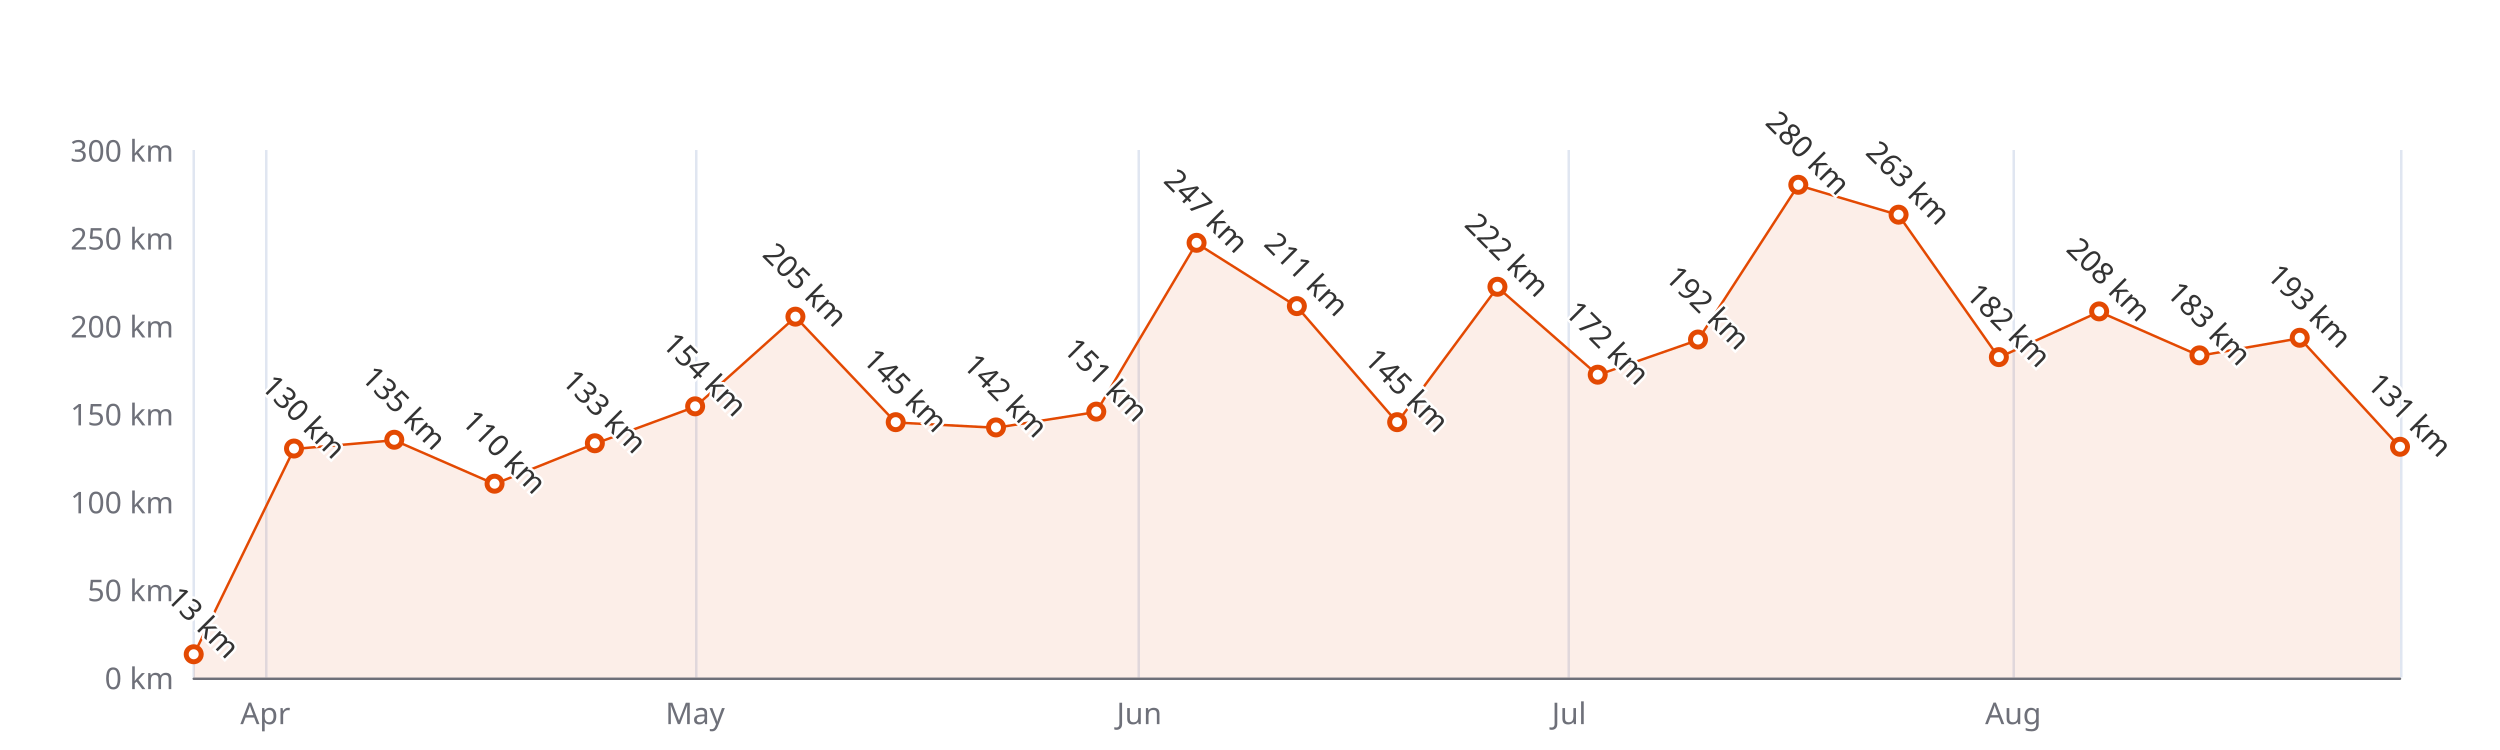
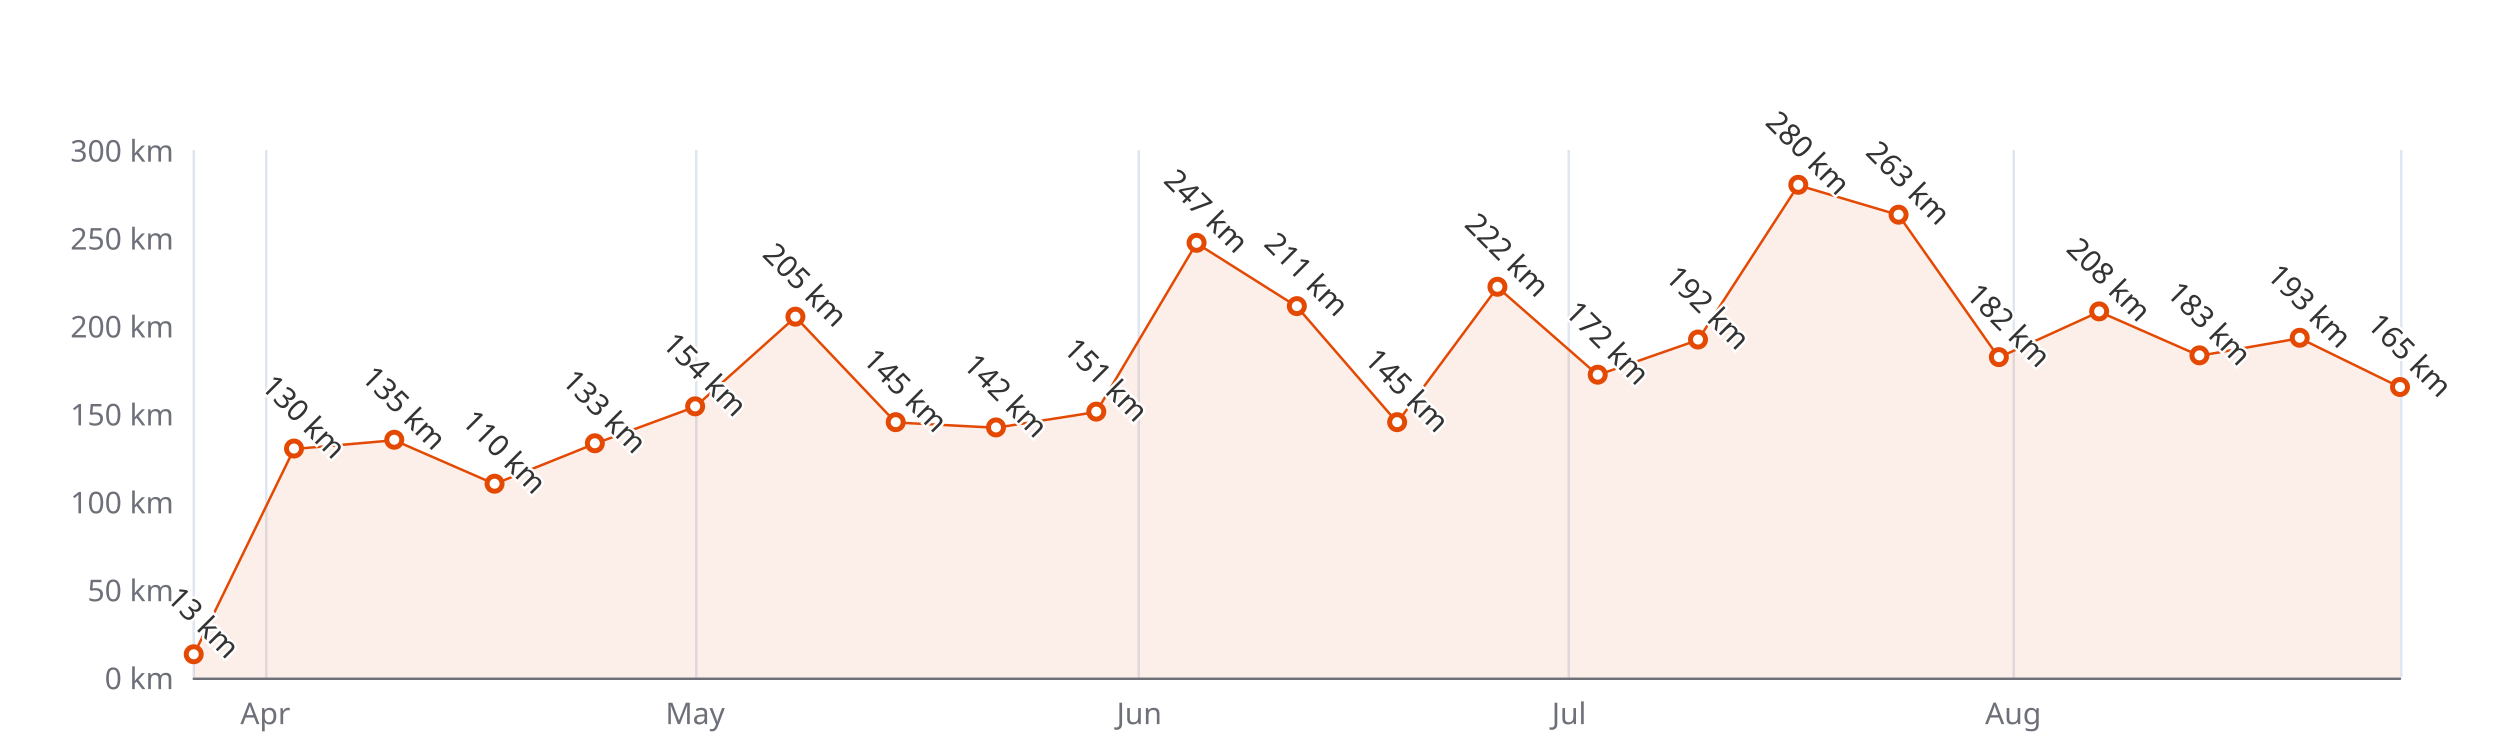
<svg xmlns="http://www.w3.org/2000/svg" width="1000" height="300" version="1.1" baseProfile="full" viewBox="0 0 1000 300">
  <rect width="1000" height="300" x="0" y="0" id="0" fill="#ffffff" />
  <path d="M77.5 60L77.5 271" fill="none" stroke="#E0E6F1" />
  <path d="M106.5 60L106.5 271" fill="none" stroke="#E0E6F1" />
  <path d="M278.5 60L278.5 271" fill="none" stroke="#E0E6F1" />
  <path d="M455.5 60L455.5 271" fill="none" stroke="#E0E6F1" />
  <path d="M627.5 60L627.5 271" fill="none" stroke="#E0E6F1" />
  <path d="M805.5 60L805.5 271" fill="none" stroke="#E0E6F1" />
  <path d="M960.5 60L960.5 271" fill="none" stroke="#E0E6F1" />
  <path d="M77.5 271.5L960 271.5" fill="none" stroke="#6E7079" stroke-linecap="round" />
  <text dominant-baseline="central" text-anchor="end" style="font-size:12px;font-family:sans-serif;" xml:space="preserve" transform="translate(69.48 271)" fill="#6E7079">0 km</text>
  <text dominant-baseline="central" text-anchor="end" style="font-size:12px;font-family:sans-serif;" xml:space="preserve" transform="translate(69.48 235.8333)" fill="#6E7079">50 km</text>
  <text dominant-baseline="central" text-anchor="end" style="font-size:12px;font-family:sans-serif;" xml:space="preserve" transform="translate(69.48 200.6667)" fill="#6E7079">100 km</text>
  <text dominant-baseline="central" text-anchor="end" style="font-size:12px;font-family:sans-serif;" xml:space="preserve" transform="translate(69.48 165.5)" fill="#6E7079">150 km</text>
  <text dominant-baseline="central" text-anchor="end" style="font-size:12px;font-family:sans-serif;" xml:space="preserve" transform="translate(69.48 130.3333)" fill="#6E7079">200 km</text>
  <text dominant-baseline="central" text-anchor="end" style="font-size:12px;font-family:sans-serif;" xml:space="preserve" transform="translate(69.48 95.1667)" fill="#6E7079">250 km</text>
  <text dominant-baseline="central" text-anchor="end" style="font-size:12px;font-family:sans-serif;" xml:space="preserve" transform="translate(69.48 60)" fill="#6E7079">300 km</text>
  <text dominant-baseline="central" text-anchor="middle" style="font: normal normal 12px sans-serif" y="6" transform="translate(106.1332 279)" fill="#6E7079">Apr</text>
  <text dominant-baseline="central" text-anchor="middle" style="font: normal normal 12px sans-serif" y="6" transform="translate(278.0527 279)" fill="#6E7079">May</text>
  <text dominant-baseline="central" text-anchor="middle" style="font: normal normal 12px sans-serif" y="6" transform="translate(455.7029 279)" fill="#6E7079">Jun</text>
  <text dominant-baseline="central" text-anchor="middle" style="font: normal normal 12px sans-serif" y="6" transform="translate(627.6223 279)" fill="#6E7079">Jul</text>
  <text dominant-baseline="central" text-anchor="middle" style="font: normal normal 12px sans-serif" y="6" transform="translate(805.2725 279)" fill="#6E7079">Aug</text>
  <g clip-path="url(#zr0-c0)">
-     <path d="M77.5 261.9L117.6 179.6L157.7 176.1L197.8 193.6L237.9 177.5L278.1 162.7L318.2 126.8L358.3 169L398.4 171.1L438.5 164.8L478.6 97.3L518.7 122.6L558.9 169L599 114.9L639.1 150L679.2 136L719.3 74.1L759.4 86L799.5 143L839.7 124.7L879.8 142.3L919.9 135.3L960 178.9L960 271L919.9 271L879.8 271L839.7 271L799.5 271L759.4 271L719.3 271L679.2 271L639.1 271L599 271L558.9 271L518.7 271L478.6 271L438.5 271L398.4 271L358.3 271L318.2 271L278.1 271L237.9 271L197.8 271L157.7 271L117.6 271L77.5 271Z" fill="rgb(227,73,2)" fill-opacity="0.09" />
-     <path d="M77.5 261.9L117.6 179.6L157.7 176.1L197.8 193.6L237.9 177.5L278.1 162.7L318.2 126.8L358.3 169L398.4 171.1L438.5 164.8L478.6 97.3L518.7 122.6L558.9 169L599 114.9L639.1 150L679.2 136L719.3 74.1L759.4 86L799.5 143L839.7 124.7L879.8 142.3L919.9 135.3L960 178.9" fill="none" stroke="#E34902" stroke-linejoin="bevel" />
+     <path d="M77.5 261.9L117.6 179.6L157.7 176.1L197.8 193.6L237.9 177.5L278.1 162.7L318.2 126.8L358.3 169L398.4 171.1L438.5 164.8L478.6 97.3L518.7 122.6L558.9 169L599 114.9L639.1 150L679.2 136L719.3 74.1L759.4 86L799.5 143L839.7 124.7L879.8 142.3L919.9 135.3L960 154.9L960 271L919.9 271L879.8 271L839.7 271L799.5 271L759.4 271L719.3 271L679.2 271L639.1 271L599 271L558.9 271L518.7 271L478.6 271L438.5 271L398.4 271L358.3 271L318.2 271L278.1 271L237.9 271L197.8 271L157.7 271L117.6 271L77.5 271Z" fill="rgb(227,73,2)" fill-opacity="0.09" />
+     <path d="M77.5 261.9L117.6 179.6L157.7 176.1L197.8 193.6L237.9 177.5L278.1 162.7L318.2 126.8L358.3 169L398.4 171.1L438.5 164.8L478.6 97.3L518.7 122.6L558.9 169L599 114.9L639.1 150L679.2 136L719.3 74.1L759.4 86L799.5 143L839.7 124.7L879.8 142.3L919.9 135.3L960 154.9" fill="none" stroke="#E34902" stroke-linejoin="bevel" />
  </g>
  <path d="M1 0A1 1 0 1 1 1 -0.1A1 1 0 0 1 1 0" transform="matrix(3,0,0,3,77.48,261.8567)" fill="#fff" stroke="#E34902" stroke-width="0.667" />
  <path d="M1 0A1 1 0 1 1 1 -0.1A1 1 0 0 1 1 0" transform="matrix(3,0,0,3,117.5945,179.5667)" fill="#fff" stroke="#E34902" stroke-width="0.667" />
  <path d="M1 0A1 1 0 1 1 1 -0.1A1 1 0 0 1 1 0" transform="matrix(3,0,0,3,157.7091,176.05)" fill="#fff" stroke="#E34902" stroke-width="0.667" />
  <path d="M1 0A1 1 0 1 1 1 -0.1A1 1 0 0 1 1 0" transform="matrix(3,0,0,3,197.8236,193.6333)" fill="#fff" stroke="#E34902" stroke-width="0.667" />
  <path d="M1 0A1 1 0 1 1 1 -0.1A1 1 0 0 1 1 0" transform="matrix(3,0,0,3,237.9382,177.4567)" fill="#fff" stroke="#E34902" stroke-width="0.667" />
  <path d="M1 0A1 1 0 1 1 1 -0.1A1 1 0 0 1 1 0" transform="matrix(3,0,0,3,278.0527,162.6867)" fill="#fff" stroke="#E34902" stroke-width="0.667" />
  <path d="M1 0A1 1 0 1 1 1 -0.1A1 1 0 0 1 1 0" transform="matrix(3,0,0,3,318.1673,126.8167)" fill="#fff" stroke="#E34902" stroke-width="0.667" />
  <path d="M1 0A1 1 0 1 1 1 -0.1A1 1 0 0 1 1 0" transform="matrix(3,0,0,3,358.2818,169.0167)" fill="#fff" stroke="#E34902" stroke-width="0.667" />
  <path d="M1 0A1 1 0 1 1 1 -0.1A1 1 0 0 1 1 0" transform="matrix(3,0,0,3,398.3964,171.1267)" fill="#fff" stroke="#E34902" stroke-width="0.667" />
  <path d="M1 0A1 1 0 1 1 1 -0.1A1 1 0 0 1 1 0" transform="matrix(3,0,0,3,438.5109,164.7967)" fill="#fff" stroke="#E34902" stroke-width="0.667" />
  <path d="M1 0A1 1 0 1 1 1 -0.1A1 1 0 0 1 1 0" transform="matrix(3,0,0,3,478.6255,97.2767)" fill="#fff" stroke="#E34902" stroke-width="0.667" />
  <path d="M1 0A1 1 0 1 1 1 -0.1A1 1 0 0 1 1 0" transform="matrix(3,0,0,3,518.74,122.5967)" fill="#fff" stroke="#E34902" stroke-width="0.667" />
  <path d="M1 0A1 1 0 1 1 1 -0.1A1 1 0 0 1 1 0" transform="matrix(3,0,0,3,558.8546,169.0167)" fill="#fff" stroke="#E34902" stroke-width="0.667" />
  <path d="M1 0A1 1 0 1 1 1 -0.1A1 1 0 0 1 1 0" transform="matrix(3,0,0,3,598.9691,114.86)" fill="#fff" stroke="#E34902" stroke-width="0.667" />
  <path d="M1 0A1 1 0 1 1 1 -0.1A1 1 0 0 1 1 0" transform="matrix(3,0,0,3,639.0836,150.0267)" fill="#fff" stroke="#E34902" stroke-width="0.667" />
  <path d="M1 0A1 1 0 1 1 1 -0.1A1 1 0 0 1 1 0" transform="matrix(3,0,0,3,679.1982,135.96)" fill="#fff" stroke="#E34902" stroke-width="0.667" />
  <path d="M1 0A1 1 0 1 1 1 -0.1A1 1 0 0 1 1 0" transform="matrix(3,0,0,3,719.3127,74.0667)" fill="#fff" stroke="#E34902" stroke-width="0.667" />
  <path d="M1 0A1 1 0 1 1 1 -0.1A1 1 0 0 1 1 0" transform="matrix(3,0,0,3,759.4272,86.0233)" fill="#fff" stroke="#E34902" stroke-width="0.667" />
  <path d="M1 0A1 1 0 1 1 1 -0.1A1 1 0 0 1 1 0" transform="matrix(3,0,0,3,799.5418,142.9933)" fill="#fff" stroke="#E34902" stroke-width="0.667" />
  <path d="M1 0A1 1 0 1 1 1 -0.1A1 1 0 0 1 1 0" transform="matrix(3,0,0,3,839.6564,124.7067)" fill="#fff" stroke="#E34902" stroke-width="0.667" />
  <path d="M1 0A1 1 0 1 1 1 -0.1A1 1 0 0 1 1 0" transform="matrix(3,0,0,3,879.7709,142.29)" fill="#fff" stroke="#E34902" stroke-width="0.667" />
  <path d="M1 0A1 1 0 1 1 1 -0.1A1 1 0 0 1 1 0" transform="matrix(3,0,0,3,919.8854,135.2567)" fill="#fff" stroke="#E34902" stroke-width="0.667" />
-   <path d="M1 0A1 1 0 1 1 1 -0.1A1 1 0 0 1 1 0" transform="matrix(3,0,0,3,960,178.8633)" fill="#fff" stroke="#E34902" stroke-width="0.667" />
+   <path d="M1 0A1 1 0 1 1 1 -0.1A1 1 0 0 1 1 0" transform="matrix(3,0,0,3,960,154.95)" fill="#fff" stroke="#E34902" stroke-width="0.667" />
  <text dominant-baseline="central" text-anchor="middle" style="font-size:12px;font-family:sans-serif;" xml:space="preserve" y="-6" transform="matrix(0.707,0.707,-0.707,0.707,77.48,252.8567)" fill="#333" stroke="rgb(255,255,255)" stroke-width="2" paint-order="stroke" stroke-miterlimit="2">13 km</text>
  <text dominant-baseline="central" text-anchor="middle" style="font-size:12px;font-family:sans-serif;" xml:space="preserve" y="-6" transform="matrix(0.707,0.707,-0.707,0.707,117.5945,170.5667)" fill="#333" stroke="rgb(255,255,255)" stroke-width="2" paint-order="stroke" stroke-miterlimit="2">130 km</text>
  <text dominant-baseline="central" text-anchor="middle" style="font-size:12px;font-family:sans-serif;" xml:space="preserve" y="-6" transform="matrix(0.707,0.707,-0.707,0.707,157.7091,167.05)" fill="#333" stroke="rgb(255,255,255)" stroke-width="2" paint-order="stroke" stroke-miterlimit="2">135 km</text>
  <text dominant-baseline="central" text-anchor="middle" style="font-size:12px;font-family:sans-serif;" xml:space="preserve" y="-6" transform="matrix(0.707,0.707,-0.707,0.707,197.8236,184.6333)" fill="#333" stroke="rgb(255,255,255)" stroke-width="2" paint-order="stroke" stroke-miterlimit="2">110 km</text>
  <text dominant-baseline="central" text-anchor="middle" style="font-size:12px;font-family:sans-serif;" xml:space="preserve" y="-6" transform="matrix(0.707,0.707,-0.707,0.707,237.9382,168.4567)" fill="#333" stroke="rgb(255,255,255)" stroke-width="2" paint-order="stroke" stroke-miterlimit="2">133 km</text>
  <text dominant-baseline="central" text-anchor="middle" style="font-size:12px;font-family:sans-serif;" xml:space="preserve" y="-6" transform="matrix(0.707,0.707,-0.707,0.707,278.0527,153.6867)" fill="#333" stroke="rgb(255,255,255)" stroke-width="2" paint-order="stroke" stroke-miterlimit="2">154 km</text>
  <text dominant-baseline="central" text-anchor="middle" style="font-size:12px;font-family:sans-serif;" xml:space="preserve" y="-6" transform="matrix(0.707,0.707,-0.707,0.707,318.1673,117.8167)" fill="#333" stroke="rgb(255,255,255)" stroke-width="2" paint-order="stroke" stroke-miterlimit="2">205 km</text>
  <text dominant-baseline="central" text-anchor="middle" style="font-size:12px;font-family:sans-serif;" xml:space="preserve" y="-6" transform="matrix(0.707,0.707,-0.707,0.707,358.2818,160.0167)" fill="#333" stroke="rgb(255,255,255)" stroke-width="2" paint-order="stroke" stroke-miterlimit="2">145 km</text>
  <text dominant-baseline="central" text-anchor="middle" style="font-size:12px;font-family:sans-serif;" xml:space="preserve" y="-6" transform="matrix(0.707,0.707,-0.707,0.707,398.3964,162.1267)" fill="#333" stroke="rgb(255,255,255)" stroke-width="2" paint-order="stroke" stroke-miterlimit="2">142 km</text>
  <text dominant-baseline="central" text-anchor="middle" style="font-size:12px;font-family:sans-serif;" xml:space="preserve" y="-6" transform="matrix(0.707,0.707,-0.707,0.707,438.5109,155.7967)" fill="#333" stroke="rgb(255,255,255)" stroke-width="2" paint-order="stroke" stroke-miterlimit="2">151 km</text>
  <text dominant-baseline="central" text-anchor="middle" style="font-size:12px;font-family:sans-serif;" xml:space="preserve" y="-6" transform="matrix(0.707,0.707,-0.707,0.707,478.6255,88.2767)" fill="#333" stroke="rgb(255,255,255)" stroke-width="2" paint-order="stroke" stroke-miterlimit="2">247 km</text>
  <text dominant-baseline="central" text-anchor="middle" style="font-size:12px;font-family:sans-serif;" xml:space="preserve" y="-6" transform="matrix(0.707,0.707,-0.707,0.707,518.74,113.5967)" fill="#333" stroke="rgb(255,255,255)" stroke-width="2" paint-order="stroke" stroke-miterlimit="2">211 km</text>
  <text dominant-baseline="central" text-anchor="middle" style="font-size:12px;font-family:sans-serif;" xml:space="preserve" y="-6" transform="matrix(0.707,0.707,-0.707,0.707,558.8546,160.0167)" fill="#333" stroke="rgb(255,255,255)" stroke-width="2" paint-order="stroke" stroke-miterlimit="2">145 km</text>
  <text dominant-baseline="central" text-anchor="middle" style="font-size:12px;font-family:sans-serif;" xml:space="preserve" y="-6" transform="matrix(0.707,0.707,-0.707,0.707,598.9691,105.86)" fill="#333" stroke="rgb(255,255,255)" stroke-width="2" paint-order="stroke" stroke-miterlimit="2">222 km</text>
  <text dominant-baseline="central" text-anchor="middle" style="font-size:12px;font-family:sans-serif;" xml:space="preserve" y="-6" transform="matrix(0.707,0.707,-0.707,0.707,639.0836,141.0267)" fill="#333" stroke="rgb(255,255,255)" stroke-width="2" paint-order="stroke" stroke-miterlimit="2">172 km</text>
  <text dominant-baseline="central" text-anchor="middle" style="font-size:12px;font-family:sans-serif;" xml:space="preserve" y="-6" transform="matrix(0.707,0.707,-0.707,0.707,679.1982,126.96)" fill="#333" stroke="rgb(255,255,255)" stroke-width="2" paint-order="stroke" stroke-miterlimit="2">192 km</text>
  <text dominant-baseline="central" text-anchor="middle" style="font-size:12px;font-family:sans-serif;" xml:space="preserve" y="-6" transform="matrix(0.707,0.707,-0.707,0.707,719.3127,65.0667)" fill="#333" stroke="rgb(255,255,255)" stroke-width="2" paint-order="stroke" stroke-miterlimit="2">280 km</text>
  <text dominant-baseline="central" text-anchor="middle" style="font-size:12px;font-family:sans-serif;" xml:space="preserve" y="-6" transform="matrix(0.707,0.707,-0.707,0.707,759.4272,77.0233)" fill="#333" stroke="rgb(255,255,255)" stroke-width="2" paint-order="stroke" stroke-miterlimit="2">263 km</text>
  <text dominant-baseline="central" text-anchor="middle" style="font-size:12px;font-family:sans-serif;" xml:space="preserve" y="-6" transform="matrix(0.707,0.707,-0.707,0.707,799.5418,133.9933)" fill="#333" stroke="rgb(255,255,255)" stroke-width="2" paint-order="stroke" stroke-miterlimit="2">182 km</text>
  <text dominant-baseline="central" text-anchor="middle" style="font-size:12px;font-family:sans-serif;" xml:space="preserve" y="-6" transform="matrix(0.707,0.707,-0.707,0.707,839.6564,115.7067)" fill="#333" stroke="rgb(255,255,255)" stroke-width="2" paint-order="stroke" stroke-miterlimit="2">208 km</text>
  <text dominant-baseline="central" text-anchor="middle" style="font-size:12px;font-family:sans-serif;" xml:space="preserve" y="-6" transform="matrix(0.707,0.707,-0.707,0.707,879.7709,133.29)" fill="#333" stroke="rgb(255,255,255)" stroke-width="2" paint-order="stroke" stroke-miterlimit="2">183 km</text>
  <text dominant-baseline="central" text-anchor="middle" style="font-size:12px;font-family:sans-serif;" xml:space="preserve" y="-6" transform="matrix(0.707,0.707,-0.707,0.707,919.8854,126.2567)" fill="#333" stroke="rgb(255,255,255)" stroke-width="2" paint-order="stroke" stroke-miterlimit="2">193 km</text>
-   <text dominant-baseline="central" text-anchor="middle" style="font-size:12px;font-family:sans-serif;" xml:space="preserve" y="-6" transform="matrix(0.707,0.707,-0.707,0.707,960,169.8633)" fill="#333" stroke="rgb(255,255,255)" stroke-width="2" paint-order="stroke" stroke-miterlimit="2">131 km</text>
+   <text dominant-baseline="central" text-anchor="middle" style="font-size:12px;font-family:sans-serif;" xml:space="preserve" y="-6" transform="matrix(0.707,0.707,-0.707,0.707,960,145.95)" fill="#333" stroke="rgb(255,255,255)" stroke-width="2" paint-order="stroke" stroke-miterlimit="2">165 km</text>
  <defs>
    <clipPath id="zr0-c0">
      <path d="M76 59.5l884 0l0 212l-884 0Z" fill="#000" />
    </clipPath>
  </defs>
</svg>
